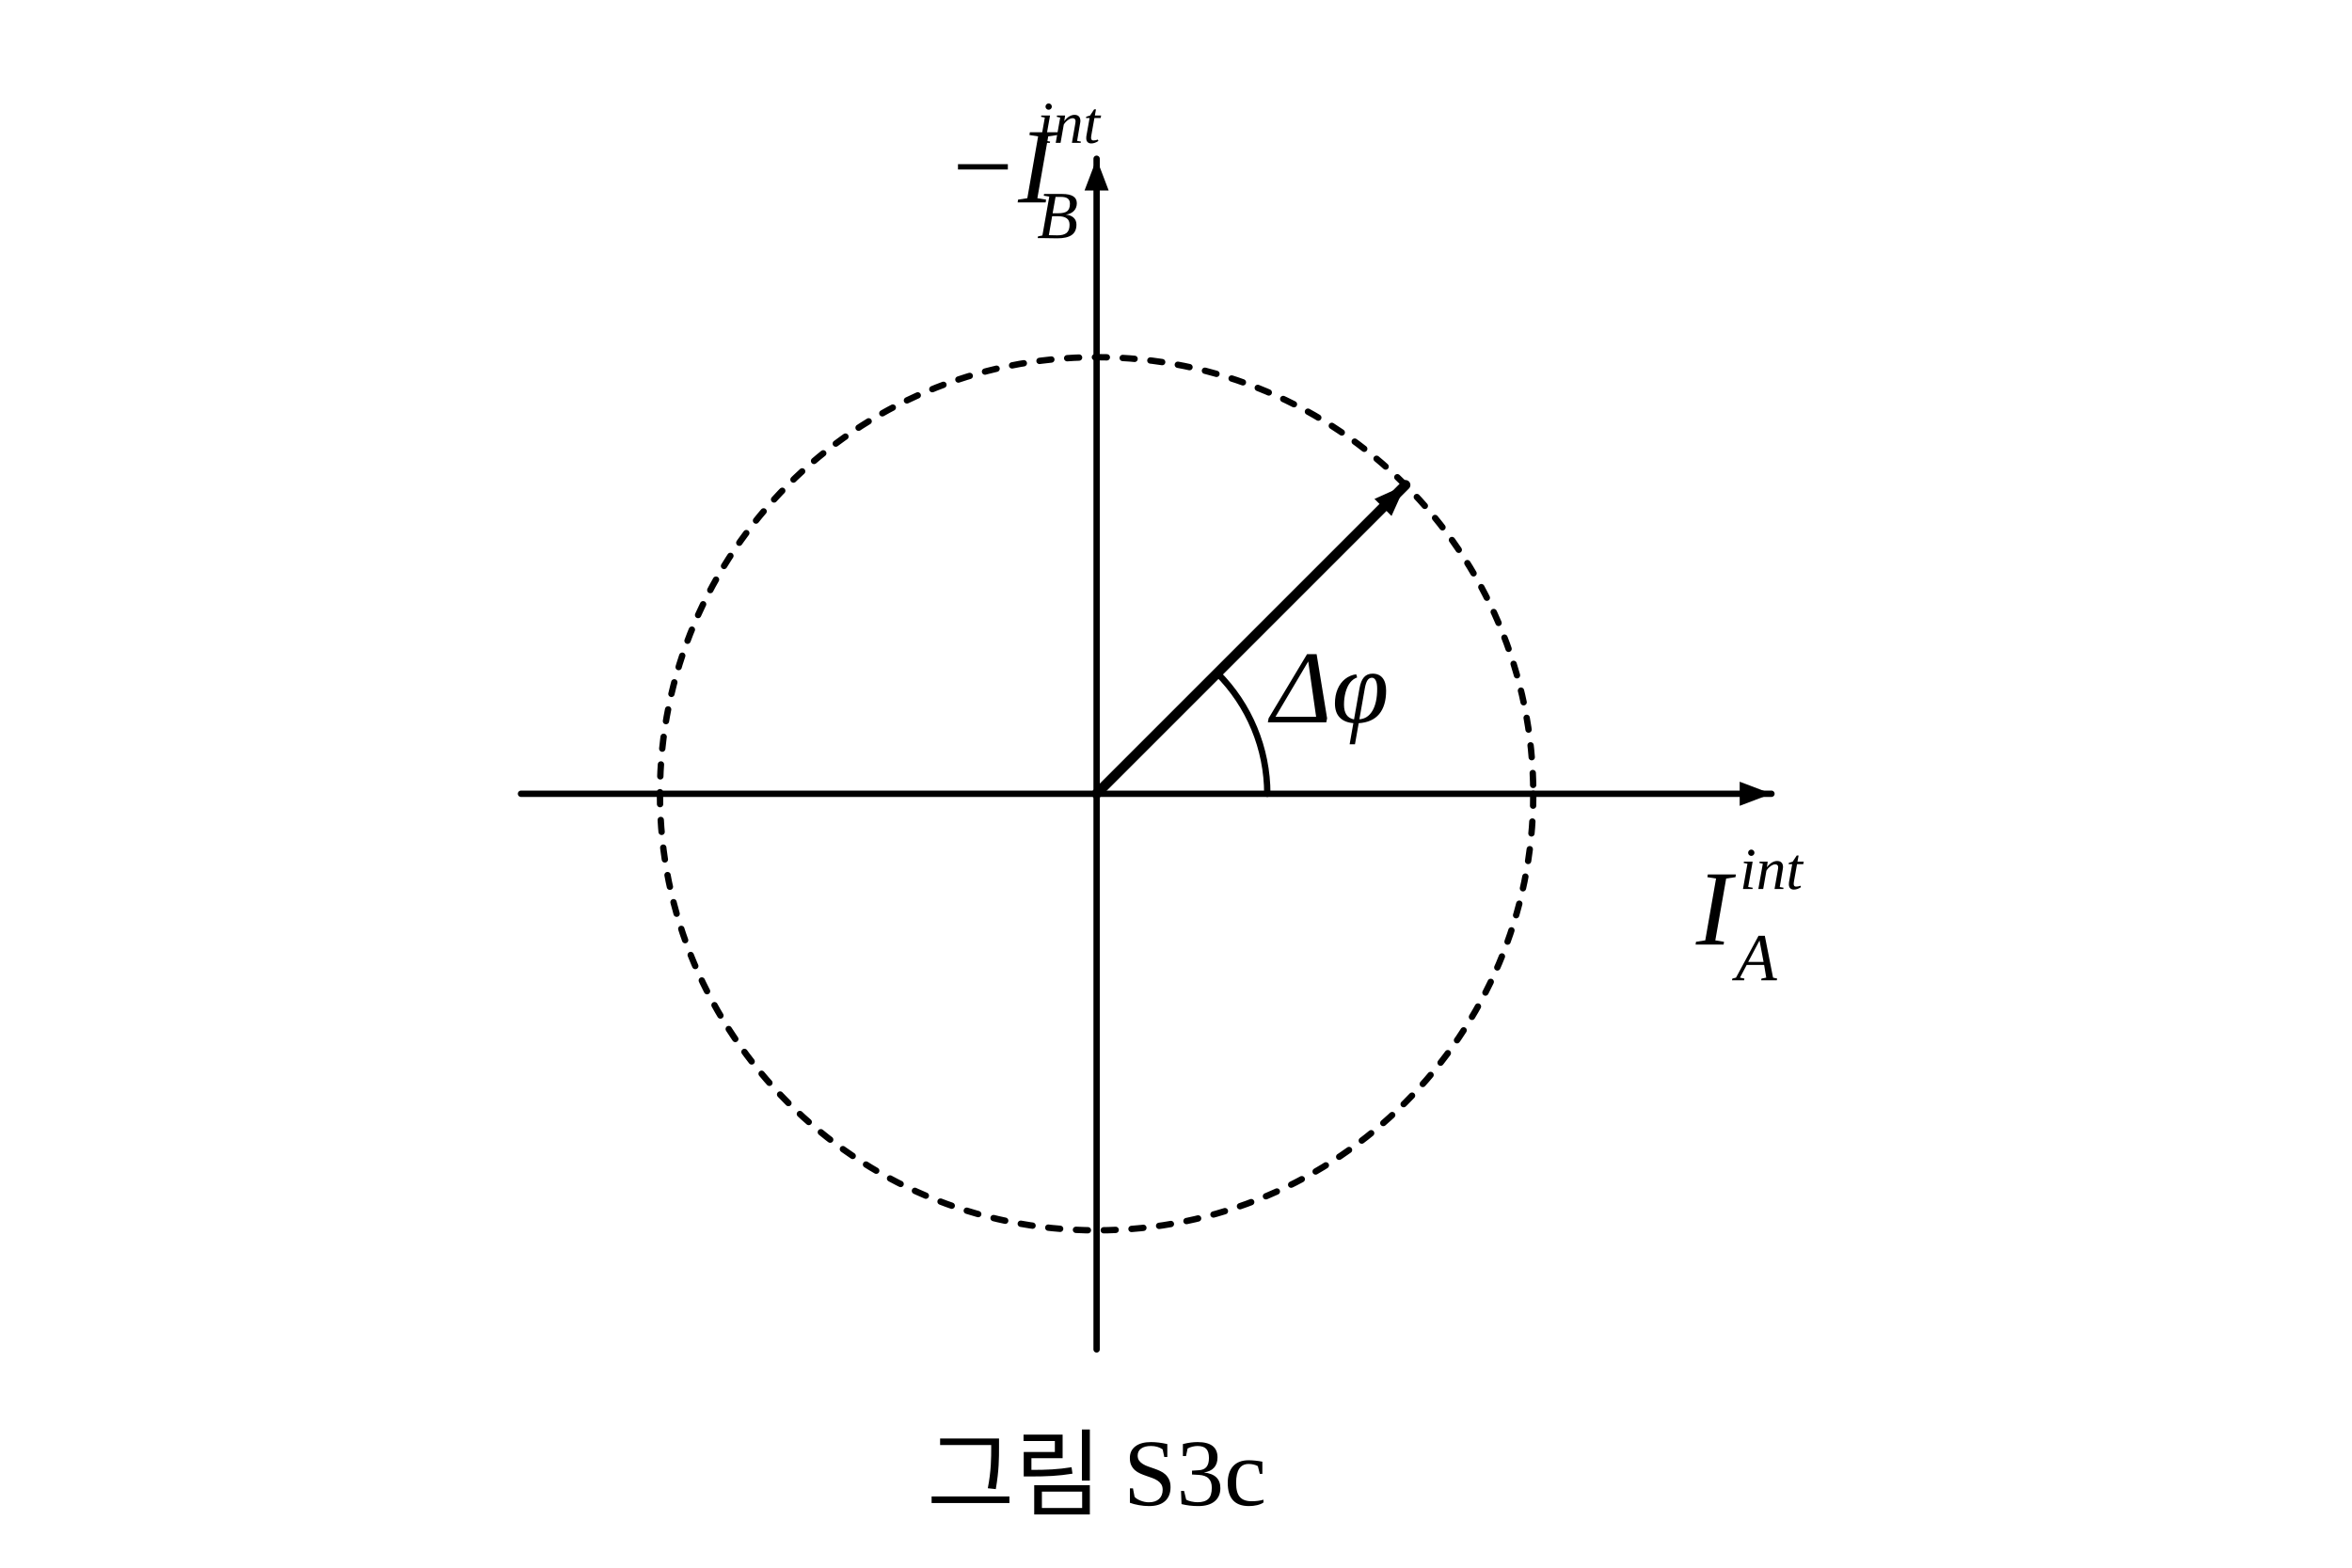
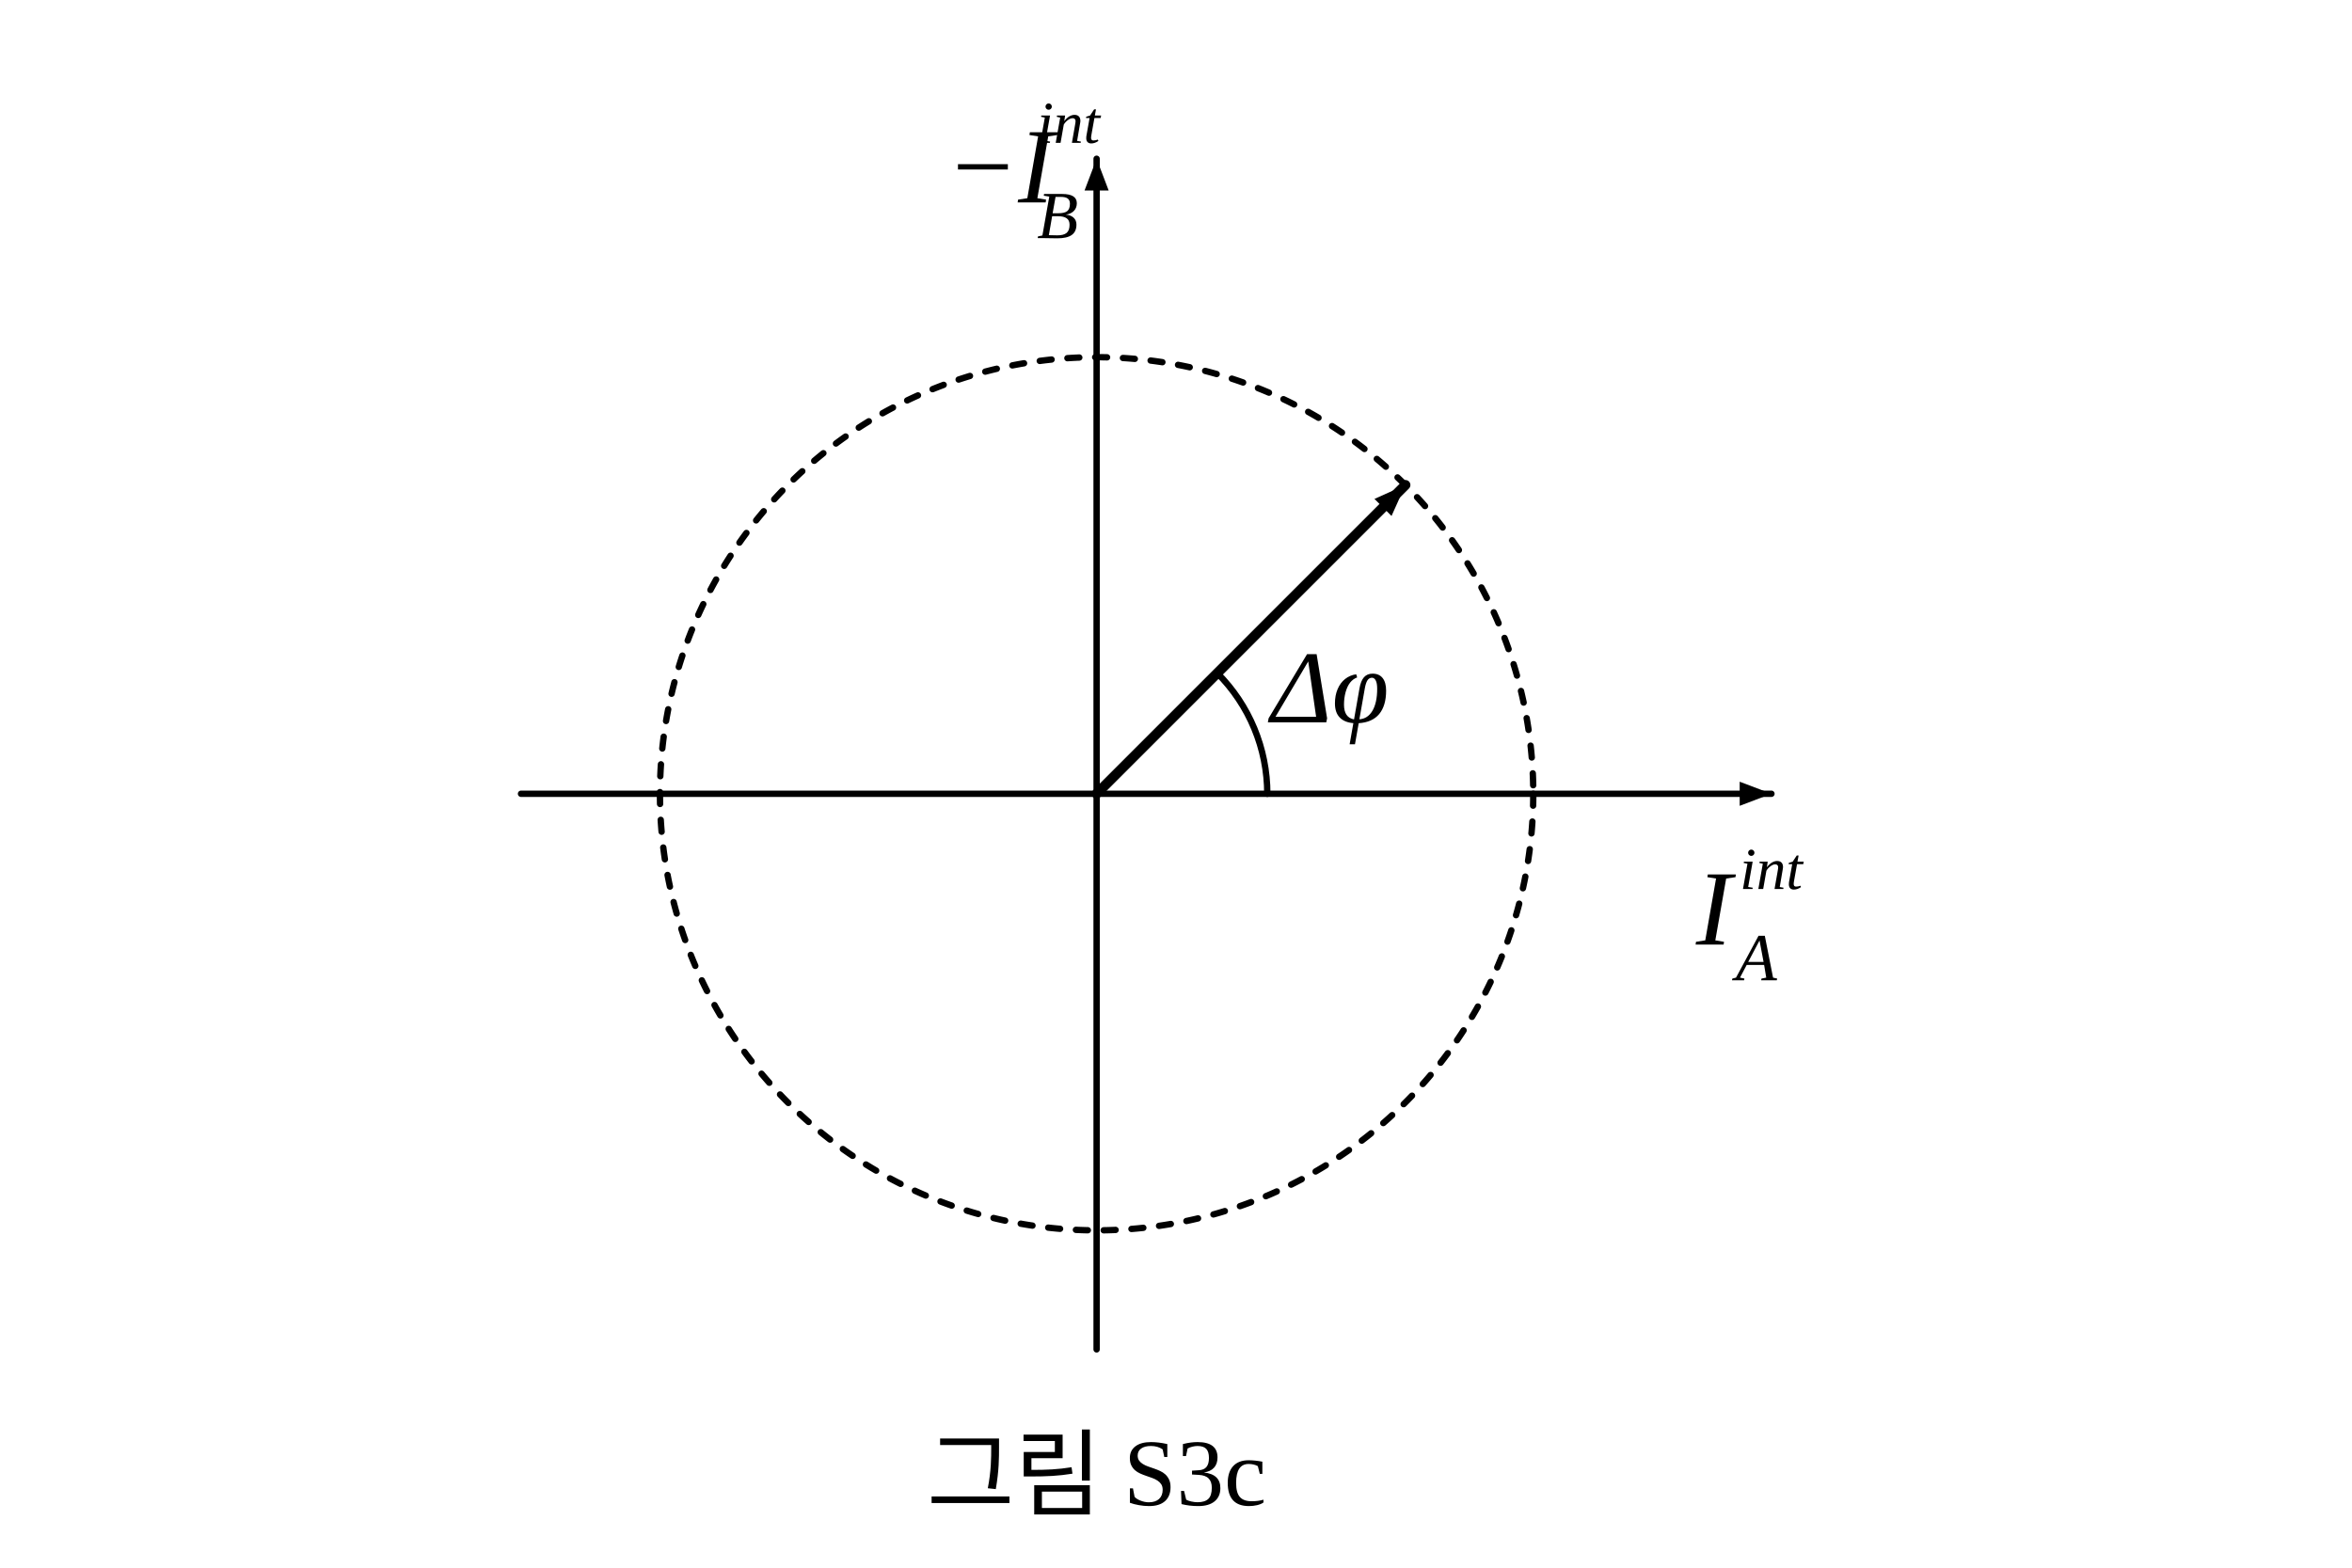
<svg xmlns="http://www.w3.org/2000/svg" width="600" height="400" viewBox="140 15 360 395">
  <defs>
    <marker id="arr" viewBox="0 0 8 8" refX="7" refY="4" markerWidth="7" markerHeight="7" orient="auto-start-reverse">
      <path d="M0 0 L8 4 L0 8 Z" fill="black" />
    </marker>
  </defs>
  <g fill="none" stroke="black" stroke-width="1.6" stroke-linecap="round" stroke-linejoin="round">
-     <circle cx="300" cy="215" r="110" stroke-dasharray="3 4" />
+     <path d="M410 215 L409.997 215.75 M409.997 215.75 L409.99 216.499 M409.99 216.499 L409.977 217.249 M409.977 217.249 L409.959 217.998 M409.959 217.998 L409.959 218 M409.777 221.995 L409.745 222.49 M409.745 222.49 L409.691 223.238 M409.691 223.238 L409.632 223.985 M409.632 223.985 L409.569 224.732 M409.569 224.732 L409.545 224.986 M409.11 228.962 L409.079 229.203 M409.079 229.203 L408.98 229.946 M408.98 229.946 L408.875 230.688 M408.875 230.688 L408.766 231.43 M408.766 231.43 L408.688 231.932 M408.002 235.873 L407.859 236.598 M407.859 236.598 L407.709 237.332 M407.709 237.332 L407.555 238.066 M407.555 238.066 L407.395 238.798 M407.395 238.798 L407.392 238.81 M406.455 242.698 L406.332 243.168 M406.332 243.168 L406.138 243.892 M406.138 243.892 L405.938 244.615 M405.938 244.615 L405.734 245.336 M405.734 245.336 L405.66 245.591 M404.478 249.412 L404.406 249.633 M404.406 249.633 L404.167 250.344 M404.167 250.344 L403.924 251.053 M403.924 251.053 L403.676 251.76 M403.676 251.76 L403.501 252.249 M402.079 255.987 L401.805 256.662 M401.805 256.662 L401.519 257.355 M401.519 257.355 L401.228 258.046 M401.228 258.046 L400.932 258.734 M400.932 258.734 L400.923 258.755 M399.265 262.395 L399.06 262.824 M399.06 262.824 L398.732 263.498 M398.732 263.498 L398.399 264.169 M398.399 264.169 L398.062 264.839 M398.062 264.839 L397.936 265.085 M396.05 268.612 L395.942 268.806 M395.942 268.806 L395.574 269.458 M395.574 269.458 L395.2 270.108 M395.2 270.108 L394.822 270.756 M394.822 270.756 L394.553 271.211 M392.447 274.612 L392.056 275.214 M392.056 275.214 L391.644 275.84 M391.644 275.84 L391.227 276.463 M391.227 276.463 L390.806 277.083 M390.806 277.083 L390.787 277.111 M388.468 280.37 L388.192 280.743 M388.192 280.743 L387.742 281.343 M387.742 281.343 L387.288 281.939 M387.288 281.939 L386.83 282.532 M386.83 282.532 L386.653 282.758 M384.132 285.864 L383.997 286.025 M383.997 286.025 L383.511 286.596 M383.511 286.596 L383.021 287.163 M383.021 287.163 L382.527 287.727 M382.527 287.727 L382.168 288.132 M379.456 291.071 L378.965 291.58 M378.965 291.58 L378.442 292.116 M378.442 292.116 L377.914 292.649 M377.914 292.649 L377.383 293.178 M377.383 293.178 L377.352 293.209 M374.457 295.969 L374.123 296.276 M374.123 296.276 L373.567 296.779 M373.567 296.779 L373.008 297.279 M373.008 297.279 L372.446 297.774 M372.446 297.774 L372.221 297.97 M369.157 300.541 L369.002 300.667 M369.002 300.667 L368.416 301.135 M368.416 301.135 L367.828 301.599 M367.828 301.599 L367.236 302.059 M367.236 302.059 L366.799 302.395 M363.577 304.766 L363.008 305.166 M363.008 305.166 L362.392 305.594 M362.392 305.594 L361.773 306.017 M361.773 306.017 L361.152 306.436 M361.152 306.436 L361.106 306.466 M357.74 308.627 L357.363 308.859 M357.363 308.859 L356.722 309.248 M356.722 309.248 L356.078 309.632 M356.078 309.632 L355.432 310.012 M355.432 310.012 L355.166 310.166 M351.669 312.109 L351.502 312.198 M351.502 312.198 L350.839 312.547 M350.839 312.547 L350.173 312.891 M350.173 312.891 L349.504 313.231 M349.504 313.231 L349.002 313.482 M345.389 315.199 L344.764 315.48 M344.764 315.48 L344.078 315.783 M344.078 315.783 L343.39 316.081 M343.39 316.081 L342.7 316.374 M342.7 316.374 L342.64 316.399 M338.925 317.882 L338.521 318.035 M338.521 318.035 L337.818 318.295 M337.818 318.295 L337.113 318.55 M337.113 318.55 L336.406 318.801 M336.406 318.801 L336.105 318.905 M332.304 320.149 L332.133 320.202 M332.133 320.202 L331.415 320.419 M331.415 320.419 L330.696 320.63 M330.696 320.63 L329.976 320.837 M329.976 320.837 L329.425 320.991 M325.552 321.991 L324.895 322.146 M324.895 322.146 L324.164 322.313 M324.164 322.313 L323.432 322.475 M323.432 322.475 L322.699 322.632 M322.699 322.632 L322.625 322.648 M318.696 323.399 L318.281 323.47 M318.281 323.47 L317.541 323.592 M317.541 323.592 L316.8 323.709 M316.8 323.709 L316.059 323.821 M316.059 323.821 L315.733 323.868 M311.765 324.369 L311.598 324.387 M311.598 324.387 L310.852 324.463 M310.852 324.463 L310.106 324.535 M310.106 324.535 L309.359 324.601 M309.359 324.601 L308.778 324.649 M304.786 324.896 L304.122 324.923 M304.122 324.923 L303.373 324.948 M303.373 324.948 L302.623 324.969 M302.623 324.969 L301.874 324.984 M301.874 324.984 L301.787 324.985 M297.787 324.977 L297.377 324.969 M297.377 324.969 L296.627 324.948 M296.627 324.948 L295.878 324.923 M295.878 324.923 L295.129 324.892 M295.129 324.892 L294.789 324.876 M290.798 324.614 L290.641 324.601 M290.641 324.601 L289.894 324.535 M289.894 324.535 L289.148 324.463 M289.148 324.463 L288.402 324.387 M288.402 324.387 L287.812 324.322 M283.846 323.807 L283.2 323.709 M283.2 323.709 L282.459 323.592 M282.459 323.592 L281.719 323.47 M281.719 323.47 L280.981 323.343 M280.981 323.343 L280.885 323.326 M276.959 322.559 L276.568 322.475 M276.568 322.475 L275.836 322.313 M275.836 322.313 L275.105 322.146 M275.105 322.146 L274.376 321.974 M274.376 321.974 L274.035 321.891 M270.166 320.877 L270.024 320.837 M270.024 320.837 L269.304 320.63 M269.304 320.63 L268.585 320.419 M268.585 320.419 L267.867 320.202 M267.867 320.202 L267.29 320.024 M263.493 318.765 L262.887 318.55 M262.887 318.55 L262.182 318.295 M262.182 318.295 L261.479 318.035 M261.479 318.035 L260.778 317.77 M260.778 317.77 L260.677 317.731 M256.968 316.233 L256.61 316.081 M256.61 316.081 L255.922 315.783 M255.922 315.783 L255.236 315.48 M255.236 315.48 L254.552 315.172 M254.552 315.172 L254.224 315.022 M250.618 313.292 L250.496 313.231 M250.496 313.231 L249.827 312.891 M249.827 312.891 L249.161 312.547 M249.161 312.547 L248.498 312.198 M248.498 312.198 L247.956 311.909 M244.467 309.952 L243.922 309.632 M243.922 309.632 L243.278 309.248 M243.278 309.248 L242.637 308.859 M242.637 308.859 L241.999 308.466 M241.999 308.466 L241.898 308.403 M238.541 306.228 L238.227 306.017 M238.227 306.017 L237.608 305.594 M237.608 305.594 L236.992 305.166 M236.992 305.166 L236.379 304.735 M236.379 304.735 L236.076 304.519 M232.864 302.136 L232.764 302.059 M232.764 302.059 L232.172 301.599 M232.172 301.599 L231.584 301.135 M231.584 301.135 L230.998 300.667 M230.998 300.667 L230.512 300.272 M227.458 297.69 L226.992 297.279 M226.992 297.279 L226.433 296.779 M226.433 296.779 L225.877 296.276 M225.877 296.276 L225.325 295.769 M225.325 295.769 L225.23 295.681 M222.347 292.909 L222.086 292.649 M222.086 292.649 L221.559 292.116 M221.559 292.116 L221.035 291.58 M221.035 291.58 L220.515 291.04 M220.515 291.04 L220.251 290.763 M217.549 287.813 L217.473 287.727 M217.473 287.727 L216.979 287.163 M216.979 287.163 L216.489 286.596 M216.489 286.596 L216.003 286.025 M216.003 286.025 L215.594 285.538 M213.086 282.423 L212.712 281.939 M212.712 281.939 L212.258 281.343 M212.258 281.343 L211.808 280.743 M211.808 280.743 L211.362 280.141 M211.362 280.141 L211.279 280.027 M208.974 276.759 L208.773 276.463 M208.773 276.463 L208.357 275.84 M208.357 275.84 L207.944 275.214 M207.944 275.214 L207.536 274.585 M207.536 274.585 L207.324 274.254 M205.231 270.845 L205.178 270.756 M205.178 270.756 L204.8 270.108 M204.8 270.108 L204.426 269.458 M204.426 269.458 L204.058 268.806 M204.058 268.806 L203.743 268.24 M201.871 264.705 L201.601 264.169 M201.601 264.169 L201.268 263.498 M201.268 263.498 L200.94 262.824 M200.94 262.824 L200.616 262.147 M200.616 262.147 L200.552 262.011 M198.909 258.364 L198.772 258.046 M198.772 258.046 L198.481 257.355 M198.481 257.355 L198.195 256.662 M198.195 256.662 L197.913 255.967 M197.913 255.967 L197.764 255.592 M196.356 251.848 L196.324 251.76 M196.324 251.76 L196.076 251.053 M196.076 251.053 L195.833 250.344 M195.833 250.344 L195.594 249.633 M195.594 249.633 L195.389 249.008 M194.222 245.182 L194.061 244.615 M194.061 244.615 L193.862 243.892 M193.862 243.892 L193.668 243.168 M193.668 243.168 L193.478 242.443 M193.478 242.443 L193.439 242.287 M192.517 238.394 L192.446 238.066 M192.446 238.066 L192.291 237.332 M192.291 237.332 L192.141 236.598 M192.141 236.598 L191.996 235.862 M191.996 235.862 L191.919 235.455 M191.247 231.512 L191.234 231.43 M191.234 231.43 L191.125 230.688 M191.125 230.688 L191.02 229.946 M191.02 229.946 L190.921 229.203 M190.921 229.203 L190.837 228.54 M190.417 224.562 L190.368 223.985 M190.368 223.985 L190.309 223.238 M190.309 223.238 L190.255 222.49 M190.255 222.49 L190.207 221.742 M190.207 221.742 L190.197 221.571 M190.031 217.574 L190.023 217.249 M190.023 217.249 L190.01 216.499 M190.01 216.499 L190.003 215.75 M190.003 215.75 L190 215 M190 215 L190.001 214.575 M190.089 210.576 L190.092 210.504 M190.092 210.504 L190.125 209.755 M190.125 209.755 L190.163 209.006 M190.163 209.006 L190.207 208.258 M190.207 208.258 L190.251 207.58 M190.593 203.595 L190.653 203.03 M190.653 203.03 L190.737 202.285 M190.737 202.285 L190.827 201.541 M190.827 201.541 L190.921 200.797 M190.921 200.797 L190.945 200.616 M191.54 196.661 L191.593 196.35 M191.593 196.35 L191.722 195.612 M191.722 195.612 L191.857 194.874 M191.857 194.874 L191.996 194.138 M191.996 194.138 L192.081 193.71 M192.926 189.8 L192.94 189.74 M192.94 189.74 L193.114 189.011 M193.114 189.011 L193.294 188.284 M193.294 188.284 L193.478 187.557 M193.478 187.557 L193.653 186.89 M194.745 183.042 L194.908 182.509 M194.908 182.509 L195.132 181.793 M195.132 181.793 L195.361 181.079 M195.361 181.079 L195.594 180.367 M195.594 180.367 L195.656 180.184 M196.991 176.413 L197.097 176.128 M197.097 176.128 L197.364 175.428 M197.364 175.428 L197.637 174.729 M197.637 174.729 L197.913 174.033 M197.913 174.033 L198.081 173.619 M199.653 169.94 L199.673 169.894 M199.673 169.894 L199.983 169.211 M199.983 169.211 L200.297 168.531 M200.297 168.531 L200.616 167.852 M200.616 167.852 L200.919 167.221 M202.721 163.65 L202.978 163.167 M202.978 163.167 L203.333 162.507 M203.333 162.507 L203.693 161.85 M203.693 161.85 L204.058 161.194 M204.058 161.194 L204.158 161.017 M206.184 157.568 L206.337 157.318 M206.337 157.318 L206.732 156.681 M206.732 156.681 L207.132 156.046 M207.132 156.046 L207.536 155.415 M207.536 155.415 L207.785 155.031 M210.026 151.718 L210.049 151.685 M210.049 151.685 L210.482 151.073 M210.482 151.073 L210.92 150.465 M210.92 150.465 L211.362 149.859 M211.362 149.859 L211.785 149.288 M214.232 146.125 L214.569 145.707 M214.569 145.707 L215.043 145.126 M215.043 145.126 L215.521 144.549 M215.521 144.549 L216.003 143.975 M216.003 143.975 L216.143 143.811 M218.786 140.81 L218.977 140.601 M218.977 140.601 L219.486 140.05 M219.486 140.05 L219.998 139.503 M219.998 139.503 L220.515 138.96 M220.515 138.96 L220.839 138.623 M223.668 135.795 L223.69 135.774 M223.69 135.774 L224.231 135.256 M224.231 135.256 L224.776 134.742 M224.776 134.742 L225.325 134.231 M225.325 134.231 L225.857 133.743 M228.86 131.101 L229.262 130.762 M229.262 130.762 L229.837 130.282 M229.837 130.282 L230.416 129.806 M230.416 129.806 L230.998 129.333 M230.998 129.333 L231.174 129.193 M234.339 126.747 L234.558 126.584 M234.558 126.584 L235.162 126.141 M235.162 126.141 L235.769 125.701 M235.769 125.701 L236.379 125.265 M236.379 125.265 L236.77 124.99 M240.084 122.75 L240.1 122.739 M240.1 122.739 L240.73 122.333 M240.73 122.333 L241.363 121.932 M241.363 121.932 L241.999 121.534 M241.999 121.534 L242.622 121.15 M246.072 119.127 L246.522 118.875 M246.522 118.875 L247.178 118.513 M247.178 118.513 L247.837 118.155 M247.837 118.155 L248.498 117.802 M248.498 117.802 L248.707 117.692 M252.279 115.891 L252.514 115.778 M252.514 115.778 L253.191 115.456 M253.191 115.456 L253.871 115.14 M253.871 115.14 L254.552 114.828 M254.552 114.828 L254.999 114.627 M258.678 113.057 L258.685 113.053 M258.685 113.053 L259.381 112.774 M259.381 112.774 L260.079 112.5 M260.079 112.5 L260.778 112.23 M260.778 112.23 L261.473 111.968 M265.244 110.636 L265.723 110.477 M265.723 110.477 L266.436 110.246 M266.436 110.246 L267.151 110.019 M267.151 110.019 L267.867 109.798 M267.867 109.798 L268.103 109.727 M271.952 108.637 L272.194 108.572 M272.194 108.572 L272.92 108.385 M272.92 108.385 L273.647 108.203 M273.647 108.203 L274.376 108.026 M274.376 108.026 L274.862 107.911 M278.772 107.068 L279.506 106.926 M279.506 106.926 L280.243 106.789 M280.243 106.789 L280.981 106.657 M280.981 106.657 L281.719 106.53 M281.719 106.53 L281.723 106.529 M285.679 105.937 L286.169 105.873 M286.169 105.873 L286.913 105.781 M286.913 105.781 L287.657 105.695 M287.657 105.695 L288.402 105.613 M288.402 105.613 L288.658 105.587 M292.644 105.247 L292.884 105.23 M292.884 105.23 L293.632 105.184 M293.632 105.184 L294.38 105.144 M294.38 105.144 L295.129 105.108 M295.129 105.108 L295.639 105.087 M299.638 105.001 L300.375 105.001 M300.375 105.001 L301.124 105.006 M301.124 105.006 L301.874 105.016 M301.874 105.016 L302.623 105.031 M302.623 105.031 L302.638 105.032 M306.634 105.201 L307.116 105.23 M307.116 105.23 L307.864 105.281 M307.864 105.281 L308.612 105.338 M308.612 105.338 L309.359 105.399 M309.359 105.399 L309.626 105.423 M313.603 105.845 L313.831 105.873 M313.831 105.873 L314.575 105.97 M314.575 105.97 L315.317 106.072 M315.317 106.072 L316.059 106.179 M316.059 106.179 L316.575 106.257 M320.517 106.93 L321.23 107.068 M321.23 107.068 L321.965 107.215 M321.965 107.215 L322.699 107.368 M322.699 107.368 L323.432 107.525 M323.432 107.525 L323.457 107.53 M327.348 108.454 L327.806 108.572 M327.806 108.572 L328.53 108.764 M328.53 108.764 L329.254 108.961 M329.254 108.961 L329.976 109.163 M329.976 109.163 L330.243 109.24 M334.068 110.409 L334.277 110.477 M334.277 110.477 L334.988 110.713 M334.988 110.713 L335.698 110.954 M335.698 110.954 L336.406 111.199 M336.406 111.199 L336.908 111.377 M340.651 112.787 L341.315 113.053 M341.315 113.053 L342.009 113.337 M342.009 113.337 L342.7 113.626 M342.7 113.626 L343.39 113.919 M343.39 113.919 L343.423 113.934 M347.069 115.58 L347.486 115.778 M347.486 115.778 L348.161 116.103 M348.161 116.103 L348.834 116.434 M348.834 116.434 L349.504 116.769 M349.504 116.769 L349.762 116.9 M353.296 118.774 L353.478 118.875 M353.478 118.875 L354.132 119.241 M354.132 119.241 L354.784 119.612 M354.784 119.612 L355.432 119.988 M355.432 119.988 L355.9 120.263 M359.308 122.358 L359.9 122.739 M359.9 122.739 L360.527 123.15 M360.527 123.15 L361.152 123.564 M361.152 123.564 L361.773 123.983 M361.773 123.983 L361.812 124.01 M365.079 126.317 L365.442 126.584 M365.442 126.584 L366.043 127.032 M366.043 127.032 L366.641 127.484 M366.641 127.484 L367.236 127.941 M367.236 127.941 L367.473 128.125 M370.587 130.635 L370.738 130.762 M370.738 130.762 L371.311 131.246 M371.311 131.246 L371.88 131.734 M371.88 131.734 L372.446 132.226 M372.446 132.226 L372.861 132.591 M375.809 135.295 L376.31 135.774 M376.31 135.774 L376.849 136.296 M376.849 136.296 L377.383 136.822 M377.383 136.822 L377.914 137.351 M377.914 137.351 L377.954 137.392 M380.724 140.277 L381.023 140.601 M381.023 140.601 L381.528 141.155 M381.528 141.155 L382.03 141.712 M382.03 141.712 L382.527 142.273 M382.527 142.273 L382.732 142.506 M385.313 145.562 L385.431 145.707 M385.431 145.707 L385.901 146.291 M385.901 146.291 L386.368 146.878 M386.368 146.878 L386.83 147.468 M386.83 147.468 L387.174 147.914 M389.556 151.128 L389.951 151.685 M389.951 151.685 L390.381 152.299 M390.381 152.299 L390.806 152.917 M390.806 152.917 L391.227 153.537 M391.227 153.537 L391.264 153.594 M393.436 156.952 L393.663 157.318 M393.663 157.318 L394.054 157.957 M394.054 157.957 L394.44 158.6 M394.44 158.6 L394.822 159.244 M394.822 159.244 L394.984 159.522 M396.939 163.012 L397.022 163.167 M397.022 163.167 L397.373 163.829 M397.373 163.829 L397.72 164.494 M397.72 164.494 L398.062 165.161 M398.062 165.161 L398.32 165.674 M400.049 169.281 L400.327 169.894 M400.327 169.894 L400.632 170.579 M400.632 170.579 L400.932 171.266 M400.932 171.266 L401.228 171.954 M401.228 171.954 L401.258 172.027 M402.753 175.737 L402.903 176.128 M402.903 176.128 L403.165 176.83 M403.165 176.83 L403.423 177.534 M403.423 177.534 L403.676 178.24 M403.676 178.24 L403.786 178.553 M405.042 182.351 L405.092 182.509 M405.092 182.509 L405.311 183.226 M405.311 183.226 L405.525 183.944 M405.525 183.944 L405.734 184.664 M405.734 184.664 L405.894 185.227 M406.906 189.097 L407.06 189.74 M407.06 189.74 L407.23 190.47 M407.23 190.47 L407.395 191.202 M407.395 191.202 L407.555 191.934 M407.555 191.934 L407.573 192.022 M408.337 195.948 L408.408 196.35 M408.408 196.35 L408.532 197.089 M408.532 197.089 L408.652 197.829 M408.652 197.829 L408.766 198.57 M408.766 198.57 L408.816 198.909 M409.329 202.876 L409.347 203.03 M409.347 203.03 L409.426 203.775 M409.426 203.775 L409.5 204.521 M409.5 204.521 L409.569 205.268 M409.569 205.268 L409.619 205.862 M409.879 209.853 L409.908 210.504 M409.908 210.504 L409.936 211.253 M409.936 211.253 L409.959 212.002 M409.959 212.002 L409.977 212.751 M409.977 212.751 L409.979 212.851" fill="none" />
    <path d="M155 215 L470 215" />
    <path d="M470 215 L462.0 218.04 L462.0 211.96 Z" fill="black" stroke="none" />
    <path d="M300 355 L300 55" />
    <path d="M300 55 L303.04 63.0 L296.96 63.0 Z" fill="black" stroke="none" />
    <path d="M300 215 L377.8 137.2" stroke-width="2.5" />
    <path d="M377.8 137.2 L374.293 145.006 L369.994 140.707 Z" fill="black" stroke="none" />
    <path d="M343 215 A43 43 0 0 0 330.4 184.6" />
  </g>
  <text x="344" y="197" font-family="Times New Roman,serif" font-size="26" font-style="italic" fill="black" text-anchor="start">Δφ</text>
  <g fill="none" stroke="black" stroke-width="1.6" stroke-linecap="round" stroke-linejoin="round" />
  <text x="451" y="253" font-family="Times New Roman,serif" font-size="27" font-style="italic" fill="black" text-anchor="start">I</text>
  <g fill="none" stroke="black" stroke-width="1.6" stroke-linecap="round" stroke-linejoin="round" />
  <text x="461" y="262" font-family="Times New Roman,serif" font-size="17" font-style="italic" fill="black" text-anchor="start">A</text>
  <g fill="none" stroke="black" stroke-width="1.6" stroke-linecap="round" stroke-linejoin="round" />
  <text x="462" y="239" font-family="Times New Roman,serif" font-size="15" font-style="italic" fill="black" text-anchor="start">int</text>
  <g fill="none" stroke="black" stroke-width="1.6" stroke-linecap="round" stroke-linejoin="round" />
  <text x="262" y="66" font-family="Times New Roman,serif" font-size="27" font-style="italic" fill="black" text-anchor="start">−I</text>
  <g fill="none" stroke="black" stroke-width="1.6" stroke-linecap="round" stroke-linejoin="round" />
  <text x="285" y="75" font-family="Times New Roman,serif" font-size="17" font-style="italic" fill="black" text-anchor="start">B</text>
  <g fill="none" stroke="black" stroke-width="1.6" stroke-linecap="round" stroke-linejoin="round" />
  <text x="285" y="51" font-family="Times New Roman,serif" font-size="15" font-style="italic" fill="black" text-anchor="start">int</text>
  <g fill="none" stroke="black" stroke-width="1.6" stroke-linecap="round" stroke-linejoin="round" />
  <text x="300" y="395" font-family="Times New Roman,serif" font-size="24" font-style="normal" fill="black" text-anchor="middle">그림 S3c</text>
  <g fill="none" stroke="black" stroke-width="1.6" stroke-linecap="round" stroke-linejoin="round" />
</svg>
